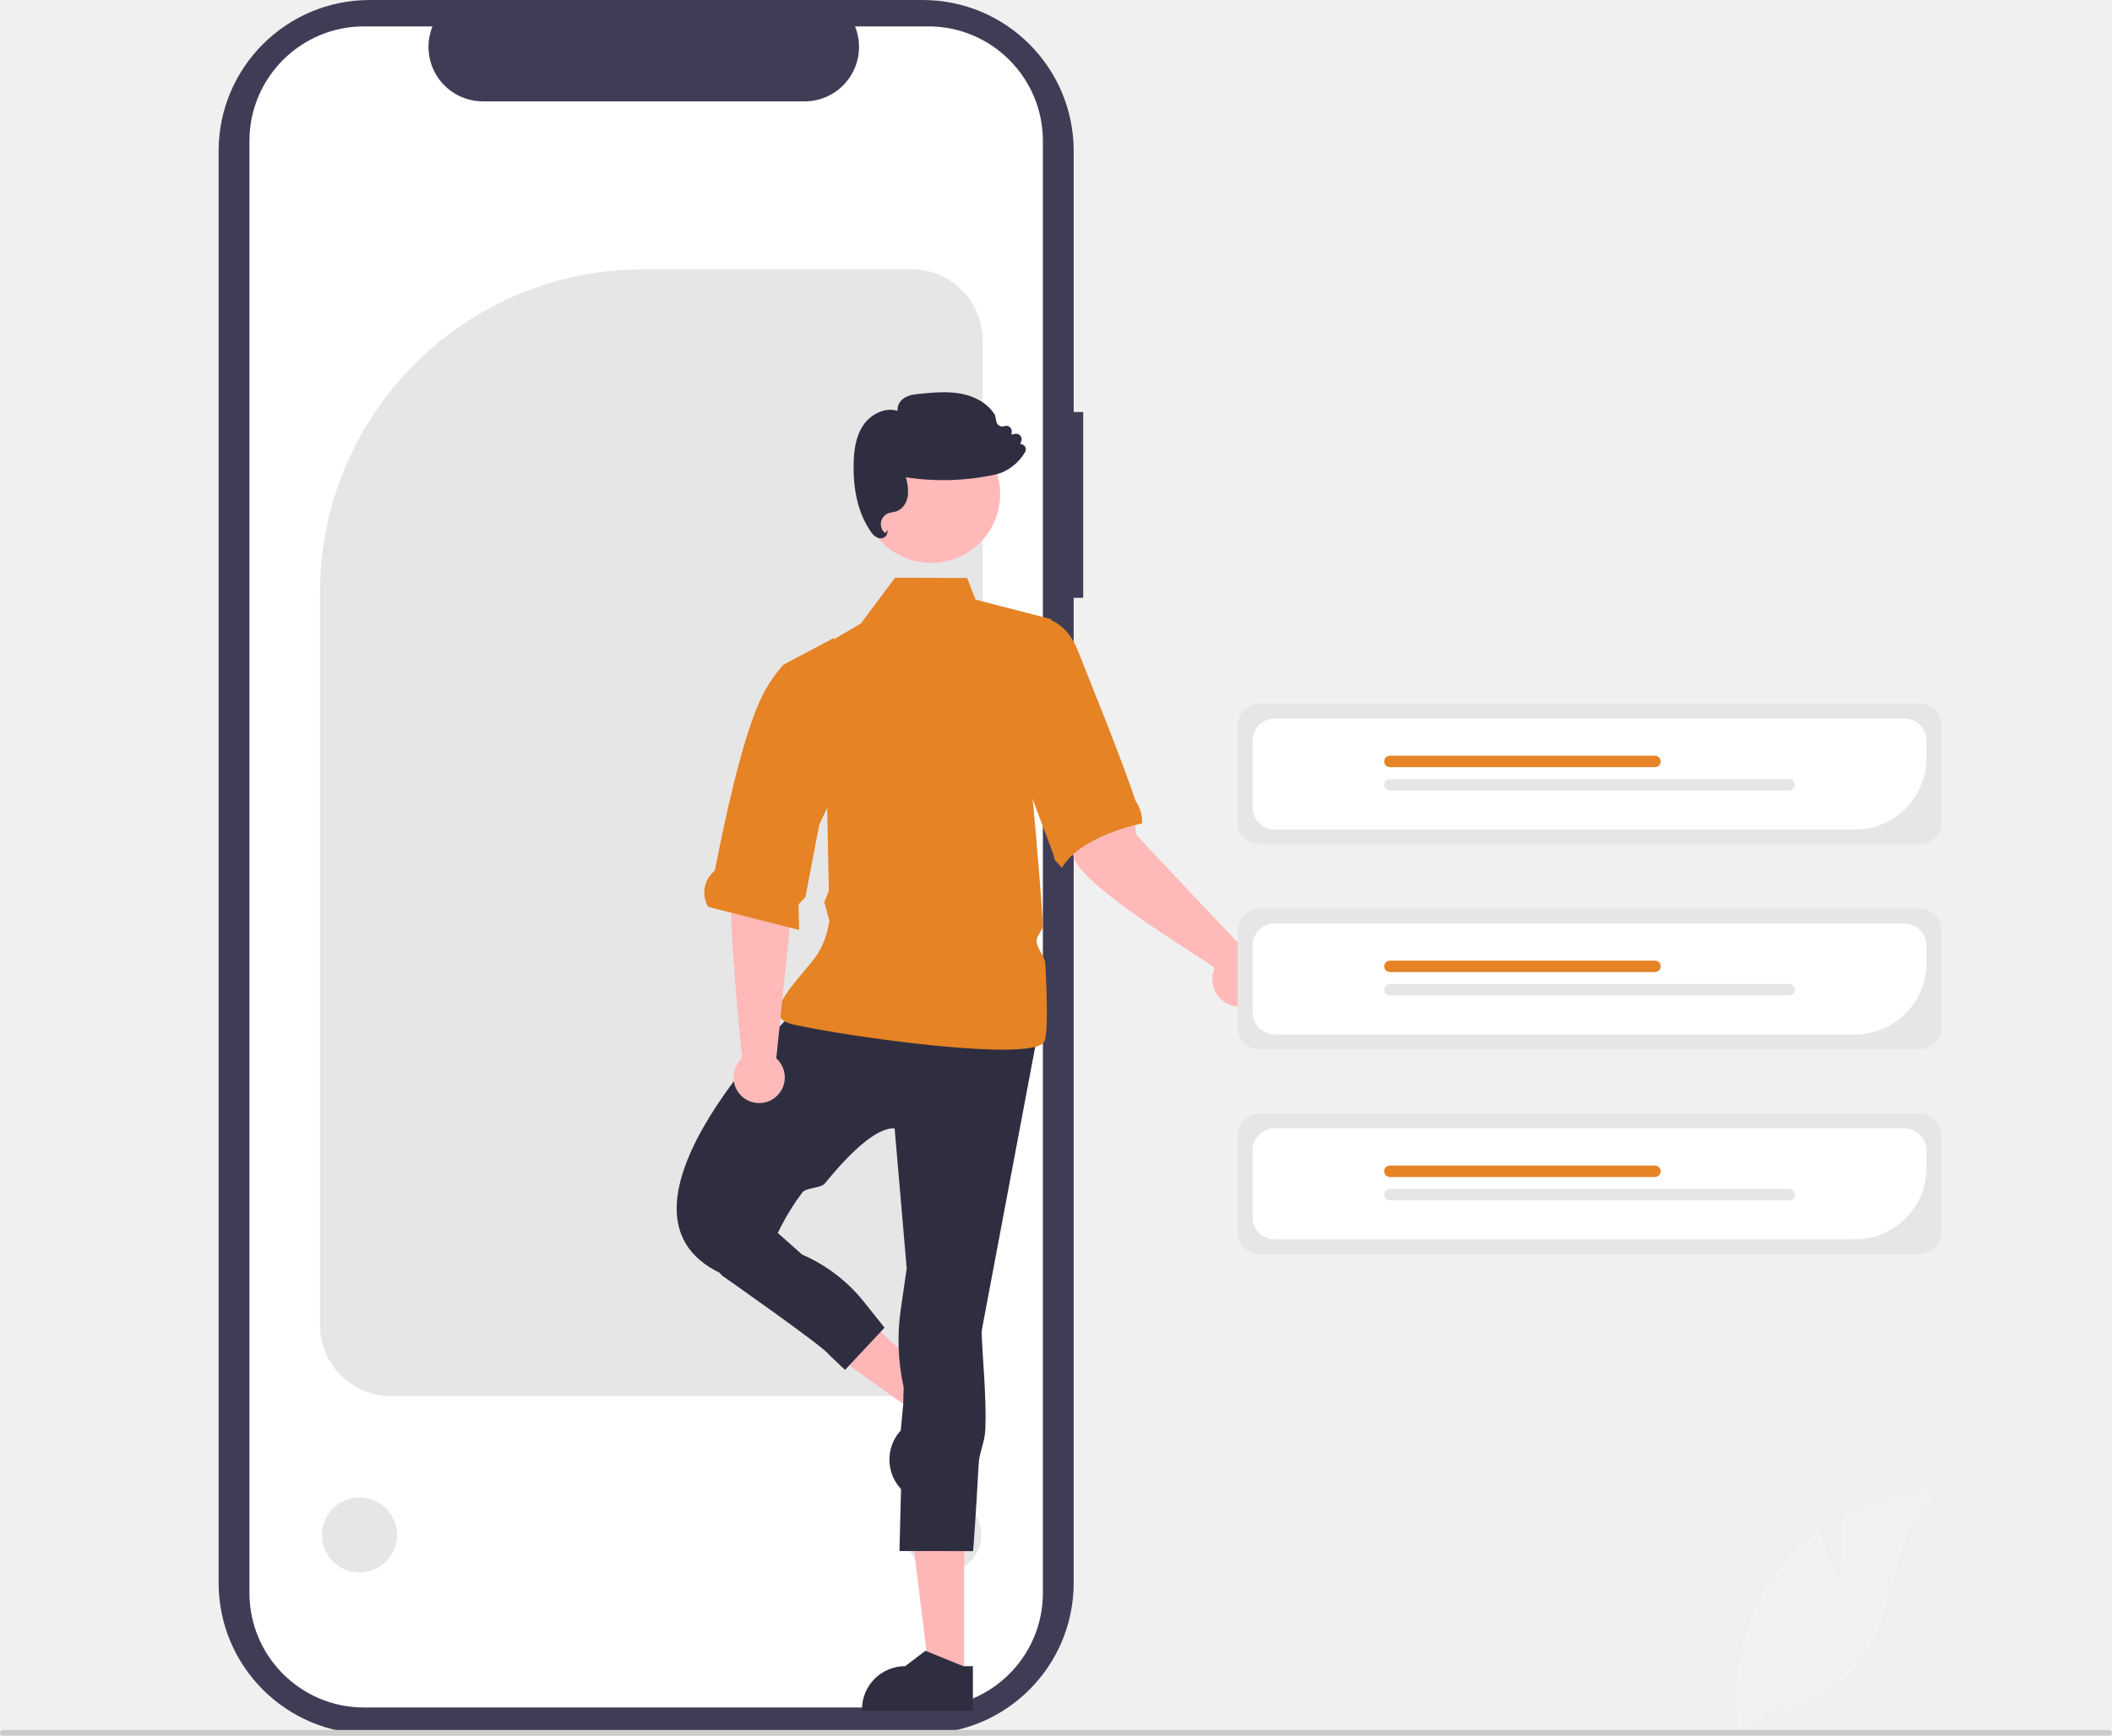
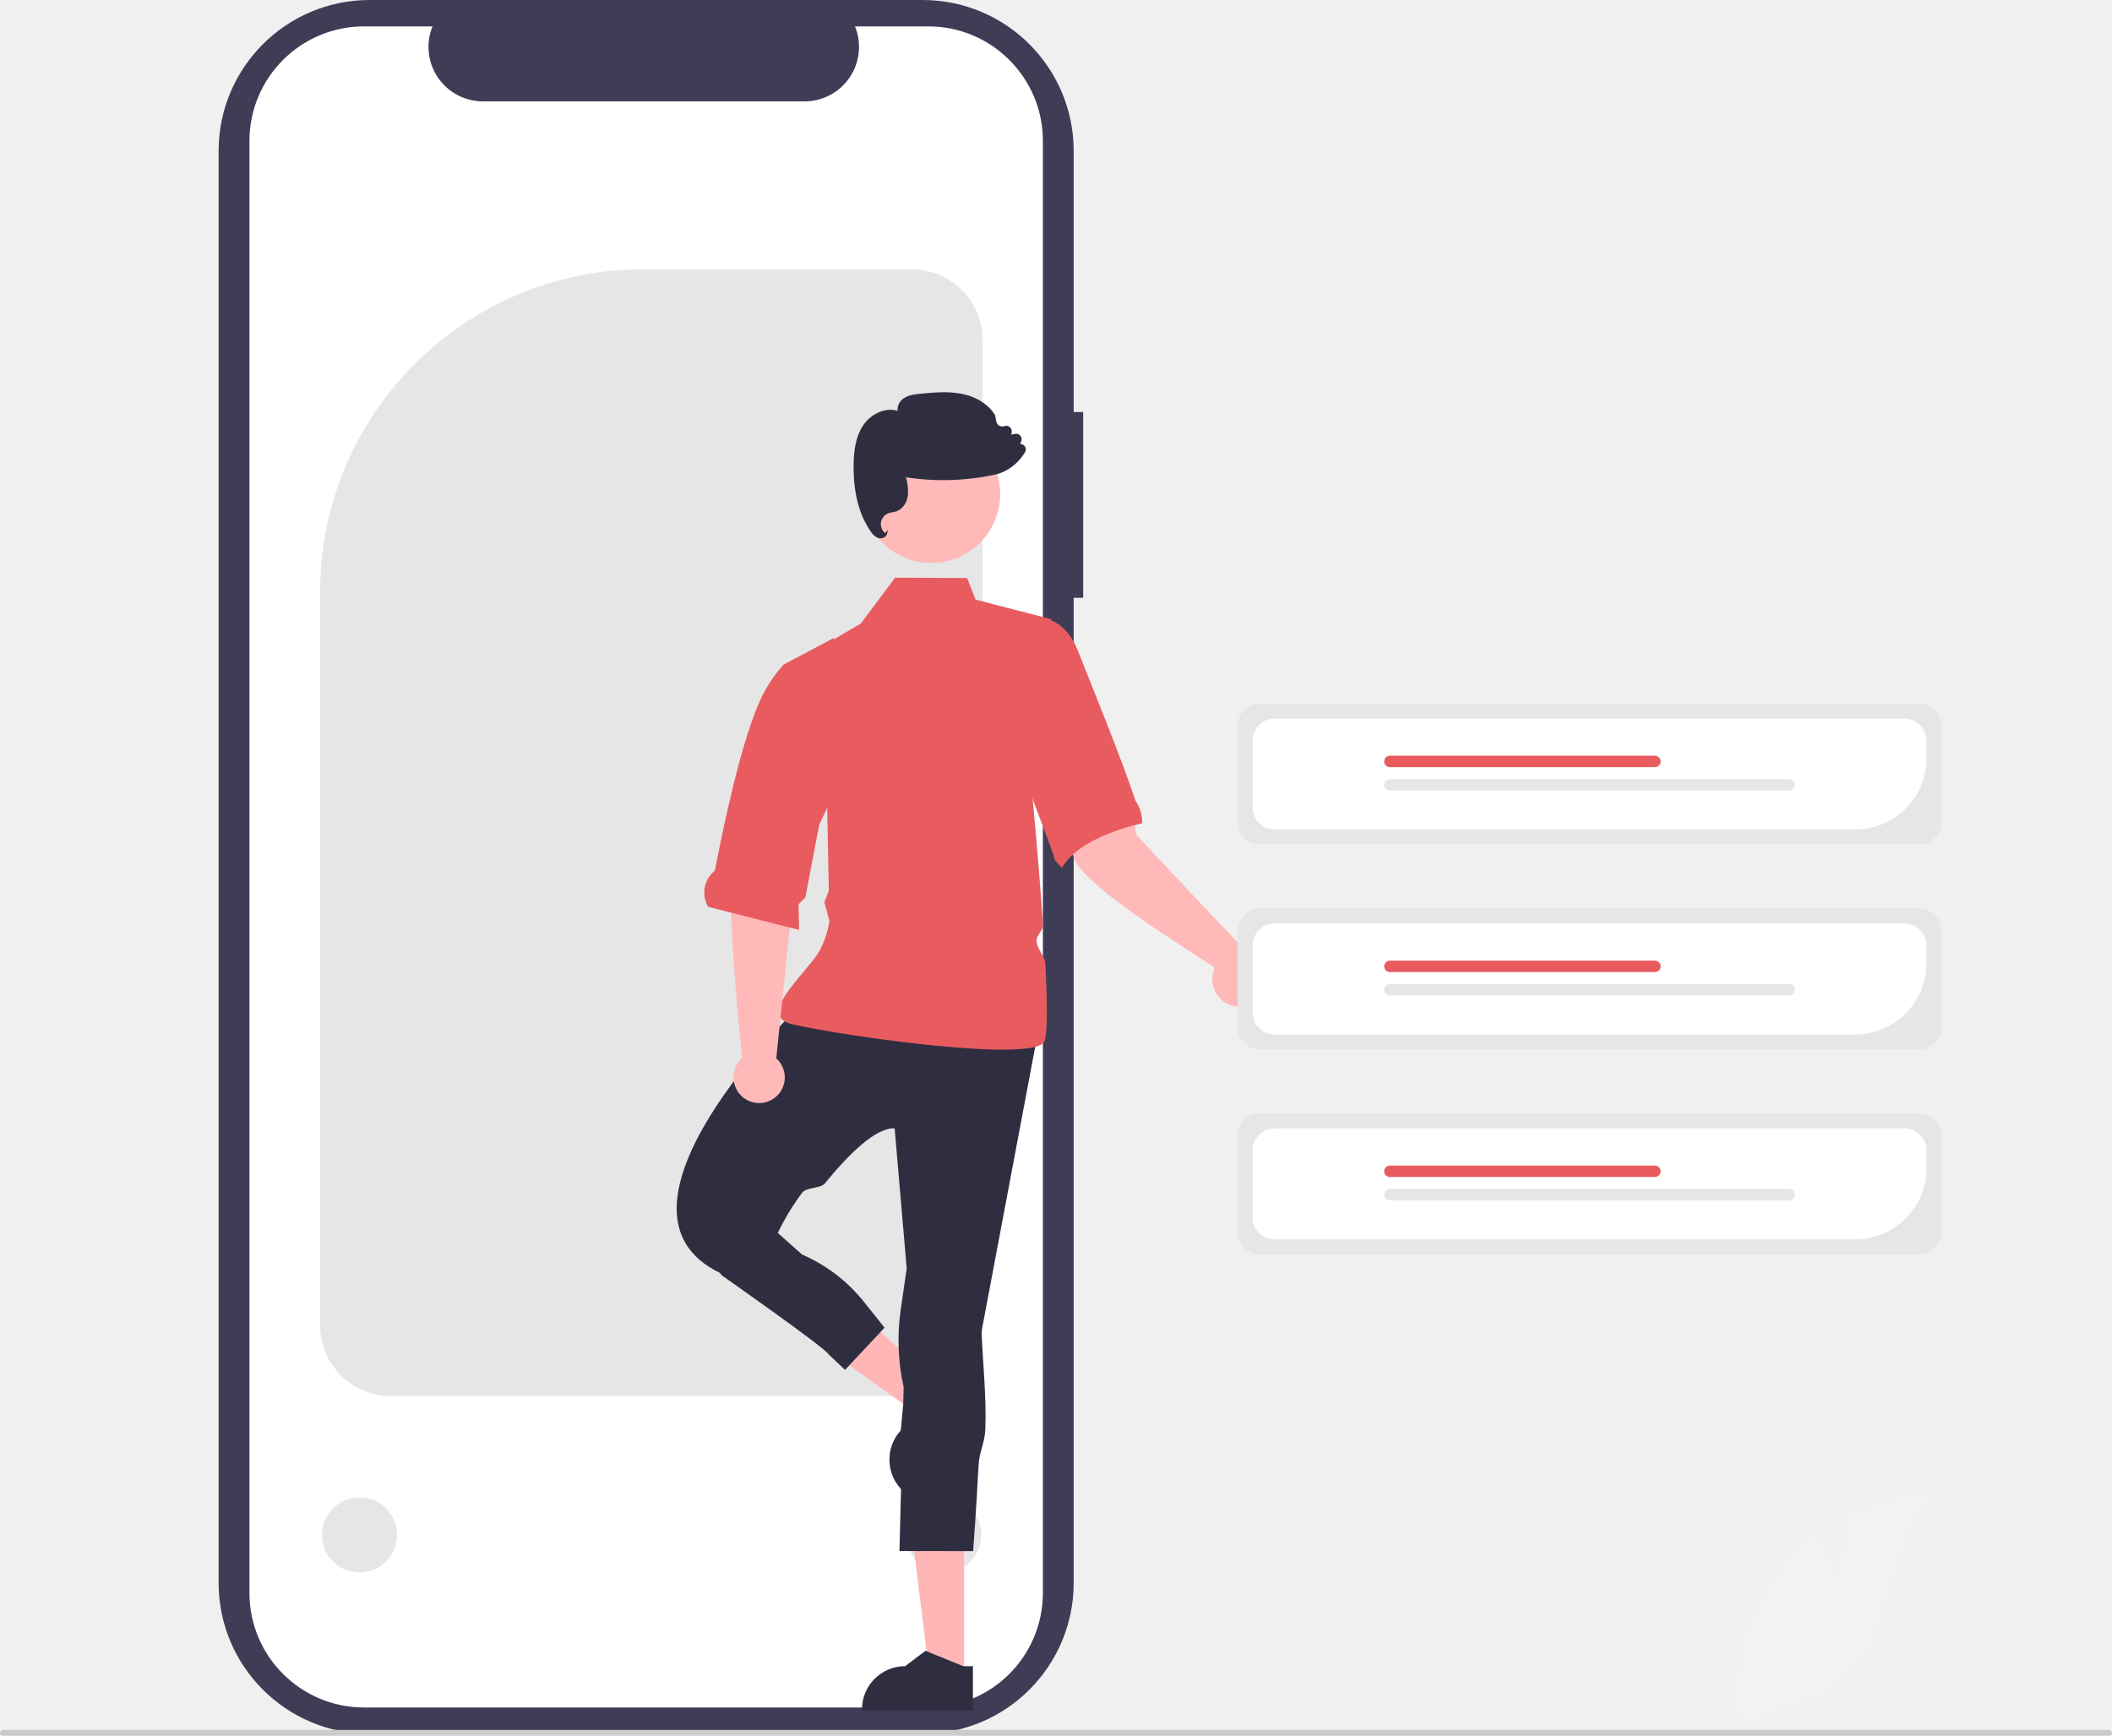
<svg xmlns="http://www.w3.org/2000/svg" data-name="Layer 1" width="865.67" height="711.472" viewBox="0 0 865.67 711.472">
  <path id="be762e0f-b118-45b0-834c-015dca31fdfd-51" data-name="Path 339" d="M611.151,263.156h-3.9V156.179a61.915,61.915,0,0,0-61.915-61.915h-226.65a61.915,61.915,0,0,0-61.916,61.914V743.062a61.915,61.915,0,0,0,61.915,61.915h226.648a61.915,61.915,0,0,0,61.915-61.915V339.304h3.9Z" transform="translate(-167.165 -94.26403)" fill="#3f3d56" />
  <path id="bd19cda7-6ee4-487f-8299-09f5b9520cce-52" data-name="Path 340" d="M594.624,152.032V747.207a46.959,46.959,0,0,1-46.942,46.952h-231.3a46.966,46.966,0,0,1-46.973-46.952V152.032a46.965,46.965,0,0,1,46.971-46.951h28.058a22.329,22.329,0,0,0,20.656,30.74h131.868a22.329,22.329,0,0,0,20.656-30.74h30.055a46.959,46.959,0,0,1,46.951,46.942Z" transform="translate(-167.165 -94.26403)" fill="#fff" />
  <path d="M540.93,666.475H327.318a29.01,29.01,0,0,1-28.978-28.978V336.993c0-72.962,59.358-132.321,132.32-132.321H540.93a29.01,29.01,0,0,1,28.977,28.977V637.497A29.01,29.01,0,0,1,540.93,666.475Z" transform="translate(-167.165 -94.26403)" fill="#e6e6e6" />
  <circle id="be454a6a-b415-4179-b5e8-57164f143cba" data-name="Ellipse 7" cx="147.357" cy="629.168" r="15.379" fill="#e6e6e6" />
  <circle id="be5a0c73-855d-427d-a69e-6f1eaa4c04a0" data-name="Ellipse 7" cx="386.863" cy="629.168" r="15.379" fill="#e6e6e6" />
  <polygon points="388.948 571.619 379.414 582.009 334.805 550.181 348.876 534.847 388.948 571.619" fill="#ffb6b6" />
  <path d="M568.615,672.475,537.875,705.974l-.424-.389a17.697,17.697,0,0,1-1.075-25.003l.001-.001.972-10.379L552.469,663.045l2.683-2.924Z" transform="translate(-167.165 -94.26403)" fill="#2f2e41" />
  <polygon points="395.181 687.559 381.081 687.558 374.373 633.171 395.184 633.172 395.181 687.559" fill="#ffb6b6" />
  <path d="M565.942,795.491l-45.466-.002v-.575a17.697,17.697,0,0,1,17.697-17.696h.001l8.305-6.301,15.495,6.301,3.969 0Z" transform="translate(-167.165 -94.26403)" fill="#2f2e41" />
  <path id="a30b4662-e5c2-40ab-b3a2-3f3e92442cbc-53" data-name="Path 17" d="M494.254,507.266s-86.138,83.167-31.683,108.91h16.831s5.058-17.969,16.637-33.123c1.59-2.081,7.547-1.658,9.202-3.686,10.101-12.383,21.053-23.018,28.616-22.596l4.95,57.425-2.442,16.831a88.193,88.193,0,0,0,1.194,31.834v0l-1.722,67.175,30.202.017s1.22-15.744,2.24-35.435c.273-5.275,2.542-8.95,2.76-14.565.521-13.461-1.206-29.13-1.539-40.115l22.772-120.791Z" transform="translate(-167.165 -94.26403)" fill="#2f2e41" />
-   <path id="bce5c948-7db7-43f8-8cd2-61a9f17c0c07-54" data-name="Path 22" d="M534.039,331.053,519.994,349.842l-33.663,19.8,19.8,51.484.751,38.306-1.843,4.621,2.082,7.568s-.961,8.857-6.082,15.432c-8.954,11.497-22.626,23.992-8.769,27.142,21.782,4.951,99.009,15.841,102.969,6.931,1.37-3.082,1.2-16.116.391-31.848-.151-2.942-3.401-6.142-3.591-9.225-.143-2.313,2.782-4.489,2.623-6.835-1.767-26.145-4.373-53.081-4.373-53.081l7.75-72.084-31-8-3.48-8.872Z" transform="translate(-167.165 -94.26403)" fill="#e58325" />
+   <path id="bce5c948-7db7-43f8-8cd2-61a9f17c0c07-54" data-name="Path 22" d="M534.039,331.053,519.994,349.842l-33.663,19.8,19.8,51.484.751,38.306-1.843,4.621,2.082,7.568s-.961,8.857-6.082,15.432c-8.954,11.497-22.626,23.992-8.769,27.142,21.782,4.951,99.009,15.841,102.969,6.931,1.37-3.082,1.2-16.116.391-31.848-.151-2.942-3.401-6.142-3.591-9.225-.143-2.313,2.782-4.489,2.623-6.835-1.767-26.145-4.373-53.081-4.373-53.081l7.75-72.084-31-8-3.48-8.872Z" transform="translate(-167.165 -94.26403)" fill="#E85C60" />
  <path id="aa56653d-a1eb-49b2-bba0-f0dc0c583c83-55" data-name="Path 18" d="M458.435,611.236l4.604,5.818s42.345,29.625,43.799,32.393l6.692,6.332,16.192-17.309-8.421-10.554a66.102,66.102,0,0,0-25.357-19.413h0l-12.905-11.449Z" transform="translate(-167.165 -94.26403)" fill="#2f2e41" />
  <path d="M485.341,528.088l7.711-74.639,2.035-30.719-21.583-3.903s-3.232,21.118-6.059,33.511c-2.79,12.229,3.717,74.111,3.889,75.743a10.501,10.501,0,1,0,14.007.007Z" transform="translate(-167.165 -94.26403)" fill="#ffb9b9" />
-   <path d="M457.455,465.988l37.259,9.458-.259-10.458,2.828-3,5.65-29.597,8.106-17.338L508.932,355.764l-20.589,10.92-.025.019a55.663,55.663,0,0,0-8.928,13.22c-7.762,15.779-15.217,50.533-19.12,70.719a2.203,2.203,0,0,1-.743,1.07,11.415,11.415,0,0,0-2.072,14.276Z" transform="translate(-167.165 -94.26403)" fill="#e58325" />
+   <path d="M457.455,465.988l37.259,9.458-.259-10.458,2.828-3,5.65-29.597,8.106-17.338L508.932,355.764l-20.589,10.92-.025.019a55.663,55.663,0,0,0-8.928,13.22c-7.762,15.779-15.217,50.533-19.12,70.719a2.203,2.203,0,0,1-.743,1.07,11.415,11.415,0,0,0-2.072,14.276Z" transform="translate(-167.165 -94.26403)" fill="#E85C60" />
  <path d="M678.716,485.044s-45.359-47.82-45.782-48.722c-3.168-24.061-12.281-34.675-13.648-33.523L595.766,410.948s6.996,22.155,11.733,35.314c4.526,12.574,56.693,43.288,57.563,44.804a11.188,11.188,0,1,0,13.654-6.023Z" transform="translate(-167.165 -94.26403)" fill="#ffb9b9" />
-   <path d="M576.773,349.699s23.089-11.316,32.044,10.909c4.909,12.547,17.466,42.998,23.723,61.743a1.401,1.401,0,0,0,.17.336,15.241,15.241,0,0,1,2.596,8.409,2.862,2.862,0,0,0,.068.649s-25.373,4.943-32.919,18.243l-2.993-3.248-.532-2.276-21.891-58.411Z" transform="translate(-167.165 -94.26403)" fill="#e58325" />
+   <path d="M576.773,349.699s23.089-11.316,32.044,10.909c4.909,12.547,17.466,42.998,23.723,61.743a1.401,1.401,0,0,0,.17.336,15.241,15.241,0,0,1,2.596,8.409,2.862,2.862,0,0,0,.068.649s-25.373,4.943-32.919,18.243l-2.993-3.248-.532-2.276-21.891-58.411Z" transform="translate(-167.165 -94.26403)" fill="#E85C60" />
  <path d="M953.836,440.407H683.514a9.095,9.095,0,0,1-9.085-9.085V391.731a9.095,9.095,0,0,1,9.085-9.085H953.836a9.095,9.095,0,0,1,9.085,9.085v39.591A9.095,9.095,0,0,1,953.836,440.407Z" transform="translate(-167.165 -94.26403)" fill="#e6e6e6" />
  <path d="M927.571,434.279H689.643a9.095,9.095,0,0,1-9.085-9.085V397.864a9.095,9.095,0,0,1,9.085-9.085H947.708a9.095,9.095,0,0,1,9.085,9.085v7.193A29.255,29.255,0,0,1,927.571,434.279Z" transform="translate(-167.165 -94.26403)" fill="#fff" />
-   <path d="M845.5,408.71H736.851a2.343,2.343,0,1,1,0-4.686H845.5a2.343,2.343,0,0,1,0,4.686Z" transform="translate(-167.165 -94.26403)" fill="#e58325" />
+   <path d="M845.5,408.71H736.851a2.343,2.343,0,1,1,0-4.686H845.5a2.343,2.343,0,0,1,0,4.686Z" transform="translate(-167.165 -94.26403)" fill="#E85C60" />
  <path d="M900.5,418.293H736.851a2.343,2.343,0,1,1,0-4.686H900.5a2.343,2.343,0,0,1,0,4.686Z" transform="translate(-167.165 -94.26403)" fill="#e6e6e6" />
  <path d="M953.836,524.407H683.514a9.095,9.095,0,0,1-9.085-9.085V475.731a9.095,9.095,0,0,1,9.085-9.085H953.836a9.095,9.095,0,0,1,9.085,9.085v39.591A9.095,9.095,0,0,1,953.836,524.407Z" transform="translate(-167.165 -94.26403)" fill="#e6e6e6" />
  <path d="M927.571,518.279H689.643a9.095,9.095,0,0,1-9.085-9.085V481.864a9.095,9.095,0,0,1,9.085-9.085H947.708a9.095,9.095,0,0,1,9.085,9.085v7.193A29.255,29.255,0,0,1,927.571,518.279Z" transform="translate(-167.165 -94.26403)" fill="#fff" />
-   <path d="M845.5,492.71H736.851a2.343,2.343,0,1,1,0-4.686H845.5a2.343,2.343,0,0,1,0,4.686Z" transform="translate(-167.165 -94.26403)" fill="#e58325" />
+   <path d="M845.5,492.71H736.851a2.343,2.343,0,1,1,0-4.686H845.5a2.343,2.343,0,0,1,0,4.686Z" transform="translate(-167.165 -94.26403)" fill="#E85C60" />
  <path d="M900.5,502.293H736.851a2.343,2.343,0,1,1,0-4.686H900.5a2.343,2.343,0,0,1,0,4.686Z" transform="translate(-167.165 -94.26403)" fill="#e6e6e6" />
  <path d="M953.836,608.407H683.514a9.095,9.095,0,0,1-9.085-9.085V559.731a9.095,9.095,0,0,1,9.085-9.085H953.836a9.095,9.095,0,0,1,9.085,9.085v39.591A9.095,9.095,0,0,1,953.836,608.407Z" transform="translate(-167.165 -94.26403)" fill="#e6e6e6" />
  <path d="M927.571,602.279H689.643a9.095,9.095,0,0,1-9.085-9.085V565.864a9.095,9.095,0,0,1,9.085-9.085H947.708a9.095,9.095,0,0,1,9.085,9.085v7.193A29.255,29.255,0,0,1,927.571,602.279Z" transform="translate(-167.165 -94.26403)" fill="#fff" />
-   <path d="M845.5,576.71H736.851a2.343,2.343,0,1,1,0-4.686H845.5a2.343,2.343,0,0,1,0,4.686Z" transform="translate(-167.165 -94.26403)" fill="#e58325" />
+   <path d="M845.5,576.71H736.851a2.343,2.343,0,1,1,0-4.686H845.5a2.343,2.343,0,0,1,0,4.686Z" transform="translate(-167.165 -94.26403)" fill="#E85C60" />
  <path d="M900.5,586.293H736.851a2.343,2.343,0,1,1,0-4.686H900.5a2.343,2.343,0,0,1,0,4.686Z" transform="translate(-167.165 -94.26403)" fill="#e6e6e6" />
  <circle id="f8b50a69-a369-42b8-943f-f14ba4f1f80f" data-name="Ellipse 5" cx="381.674" cy="202.486" r="28.272" fill="#ffb9b9" />
  <path d="M528.051,314.933a3.092,3.092,0,0,1-.997-.161,6.537,6.537,0,0,1-3.014-2.679c-4.868-7.001-7.218-16.335-6.985-27.743.098-4.826.645-10.997,4.025-15.916,2.842-4.136,8.592-7.418,13.95-5.771a5.792,5.792,0,0,1,2.89-5.347c2.03-1.243,4.473-1.472,6.628-1.674,5.442-.51,11.068-1.037,16.579.007,6.179,1.172,11.231,4.357,13.861,8.738l.054.138.535,2.596a2.465,2.465,0,0,0,3.282,1.811,2.237,2.237,0,0,1,3.002,2.414l-.149,1.033,1.554-.291a2.238,2.238,0,0,1,2.51,2.975l-.439,1.187a2.354,2.354,0,0,1,1.711.753,2.164,2.164,0,0,1,.293,2.549,20.271,20.271,0,0,1-7.16,7.204,16.923,16.923,0,0,1-5.233,2.058,100.501,100.501,0,0,1-36.46,1.096,20.555,20.555,0,0,1,.815,7.38c-.388,3.112-2.215,5.681-4.656,6.543a11.243,11.243,0,0,1-1.701.41,9.976,9.976,0,0,0-1.624.395,4.754,4.754,0,0,0-1.392,8.125l1.203-1.254-.391,1.594a2.288,2.288,0,0,1-1.166,1.452A3.205,3.205,0,0,1,528.051,314.933Z" transform="translate(-167.165 -94.26403)" fill="#2f2e41" />
  <path d="M921.345,741.82l1.144-25.719a83.066,83.066,0,0,1,38.745-9.808c-18.608,15.214-16.283,44.541-28.899,65a49.964,49.964,0,0,1-36.639,23.089l-15.572,9.534a83.724,83.724,0,0,1,17.647-67.845A80.873,80.873,0,0,1,912.633,722.261C916.363,732.095,921.345,741.82,921.345,741.82Z" transform="translate(-167.165 -94.26403)" fill="#f2f2f2" />
  <path d="M1032.835,804.546a1.186,1.186,0,0,1-1.19,1.19H168.355a1.19,1.19,0,0,1,0-2.38h863.29A1.187,1.187,0,0,1,1032.835,804.546Z" transform="translate(-167.165 -94.26403)" fill="#ccc" />
</svg>
